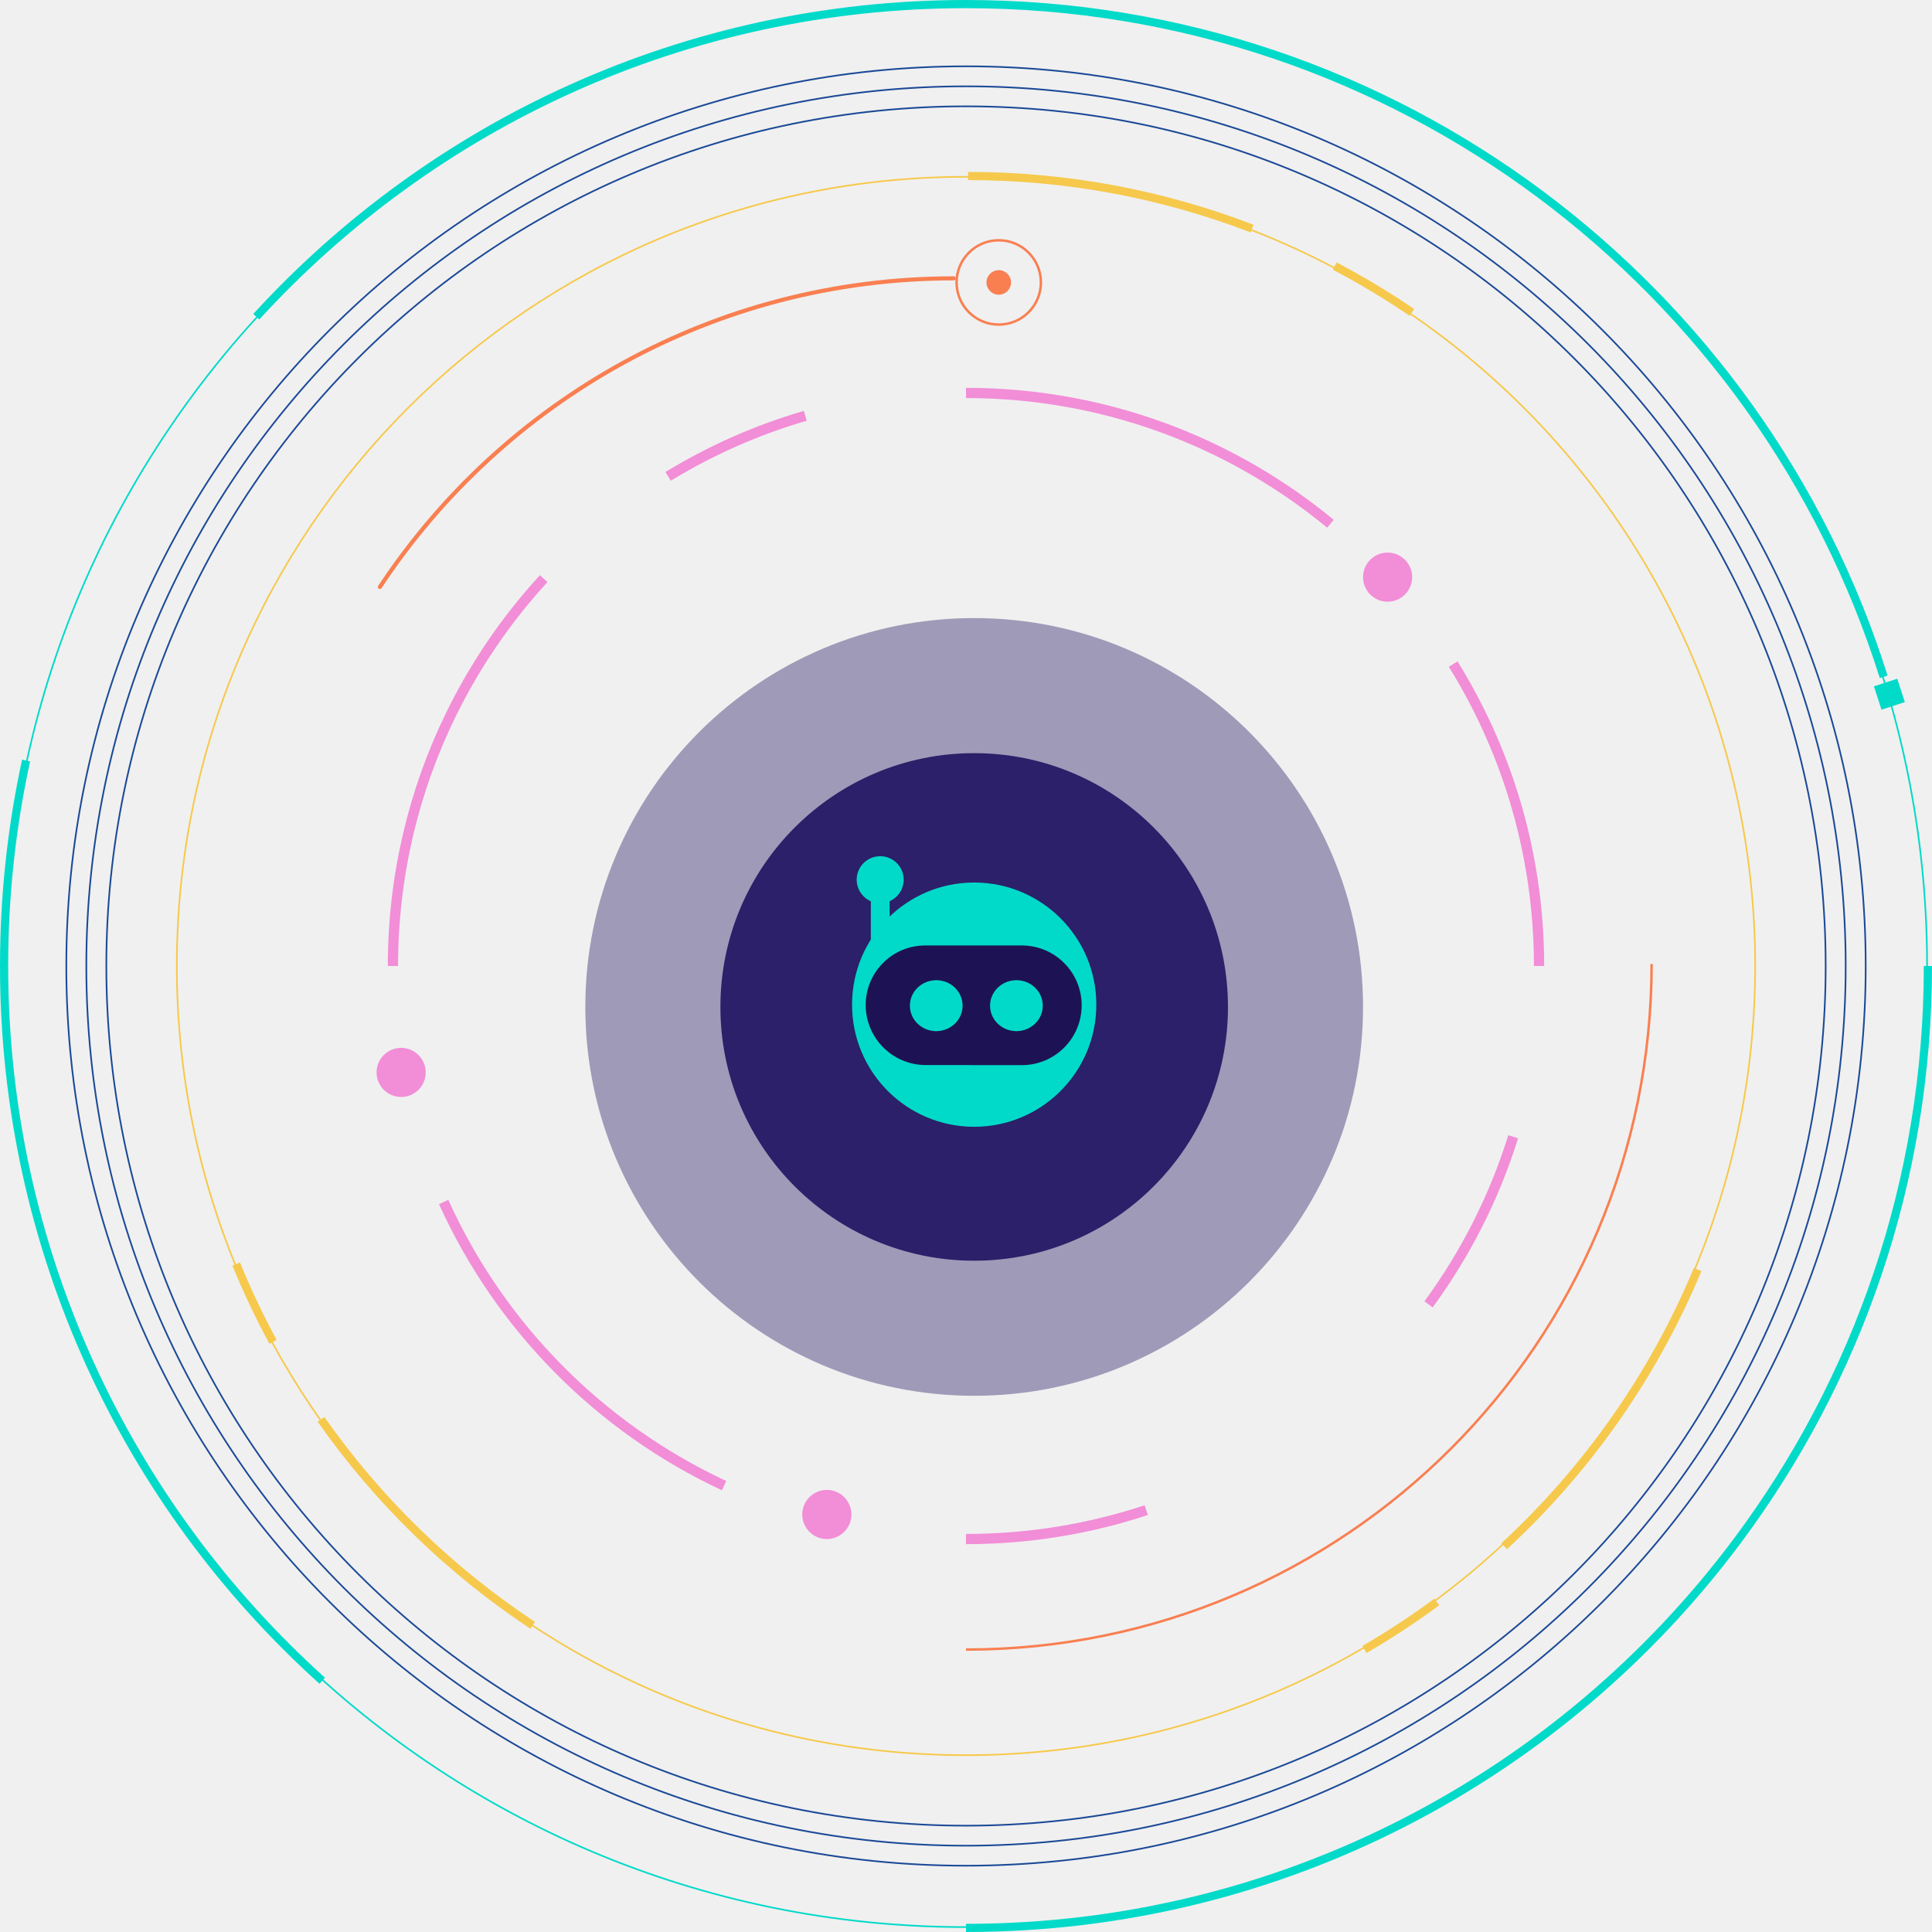
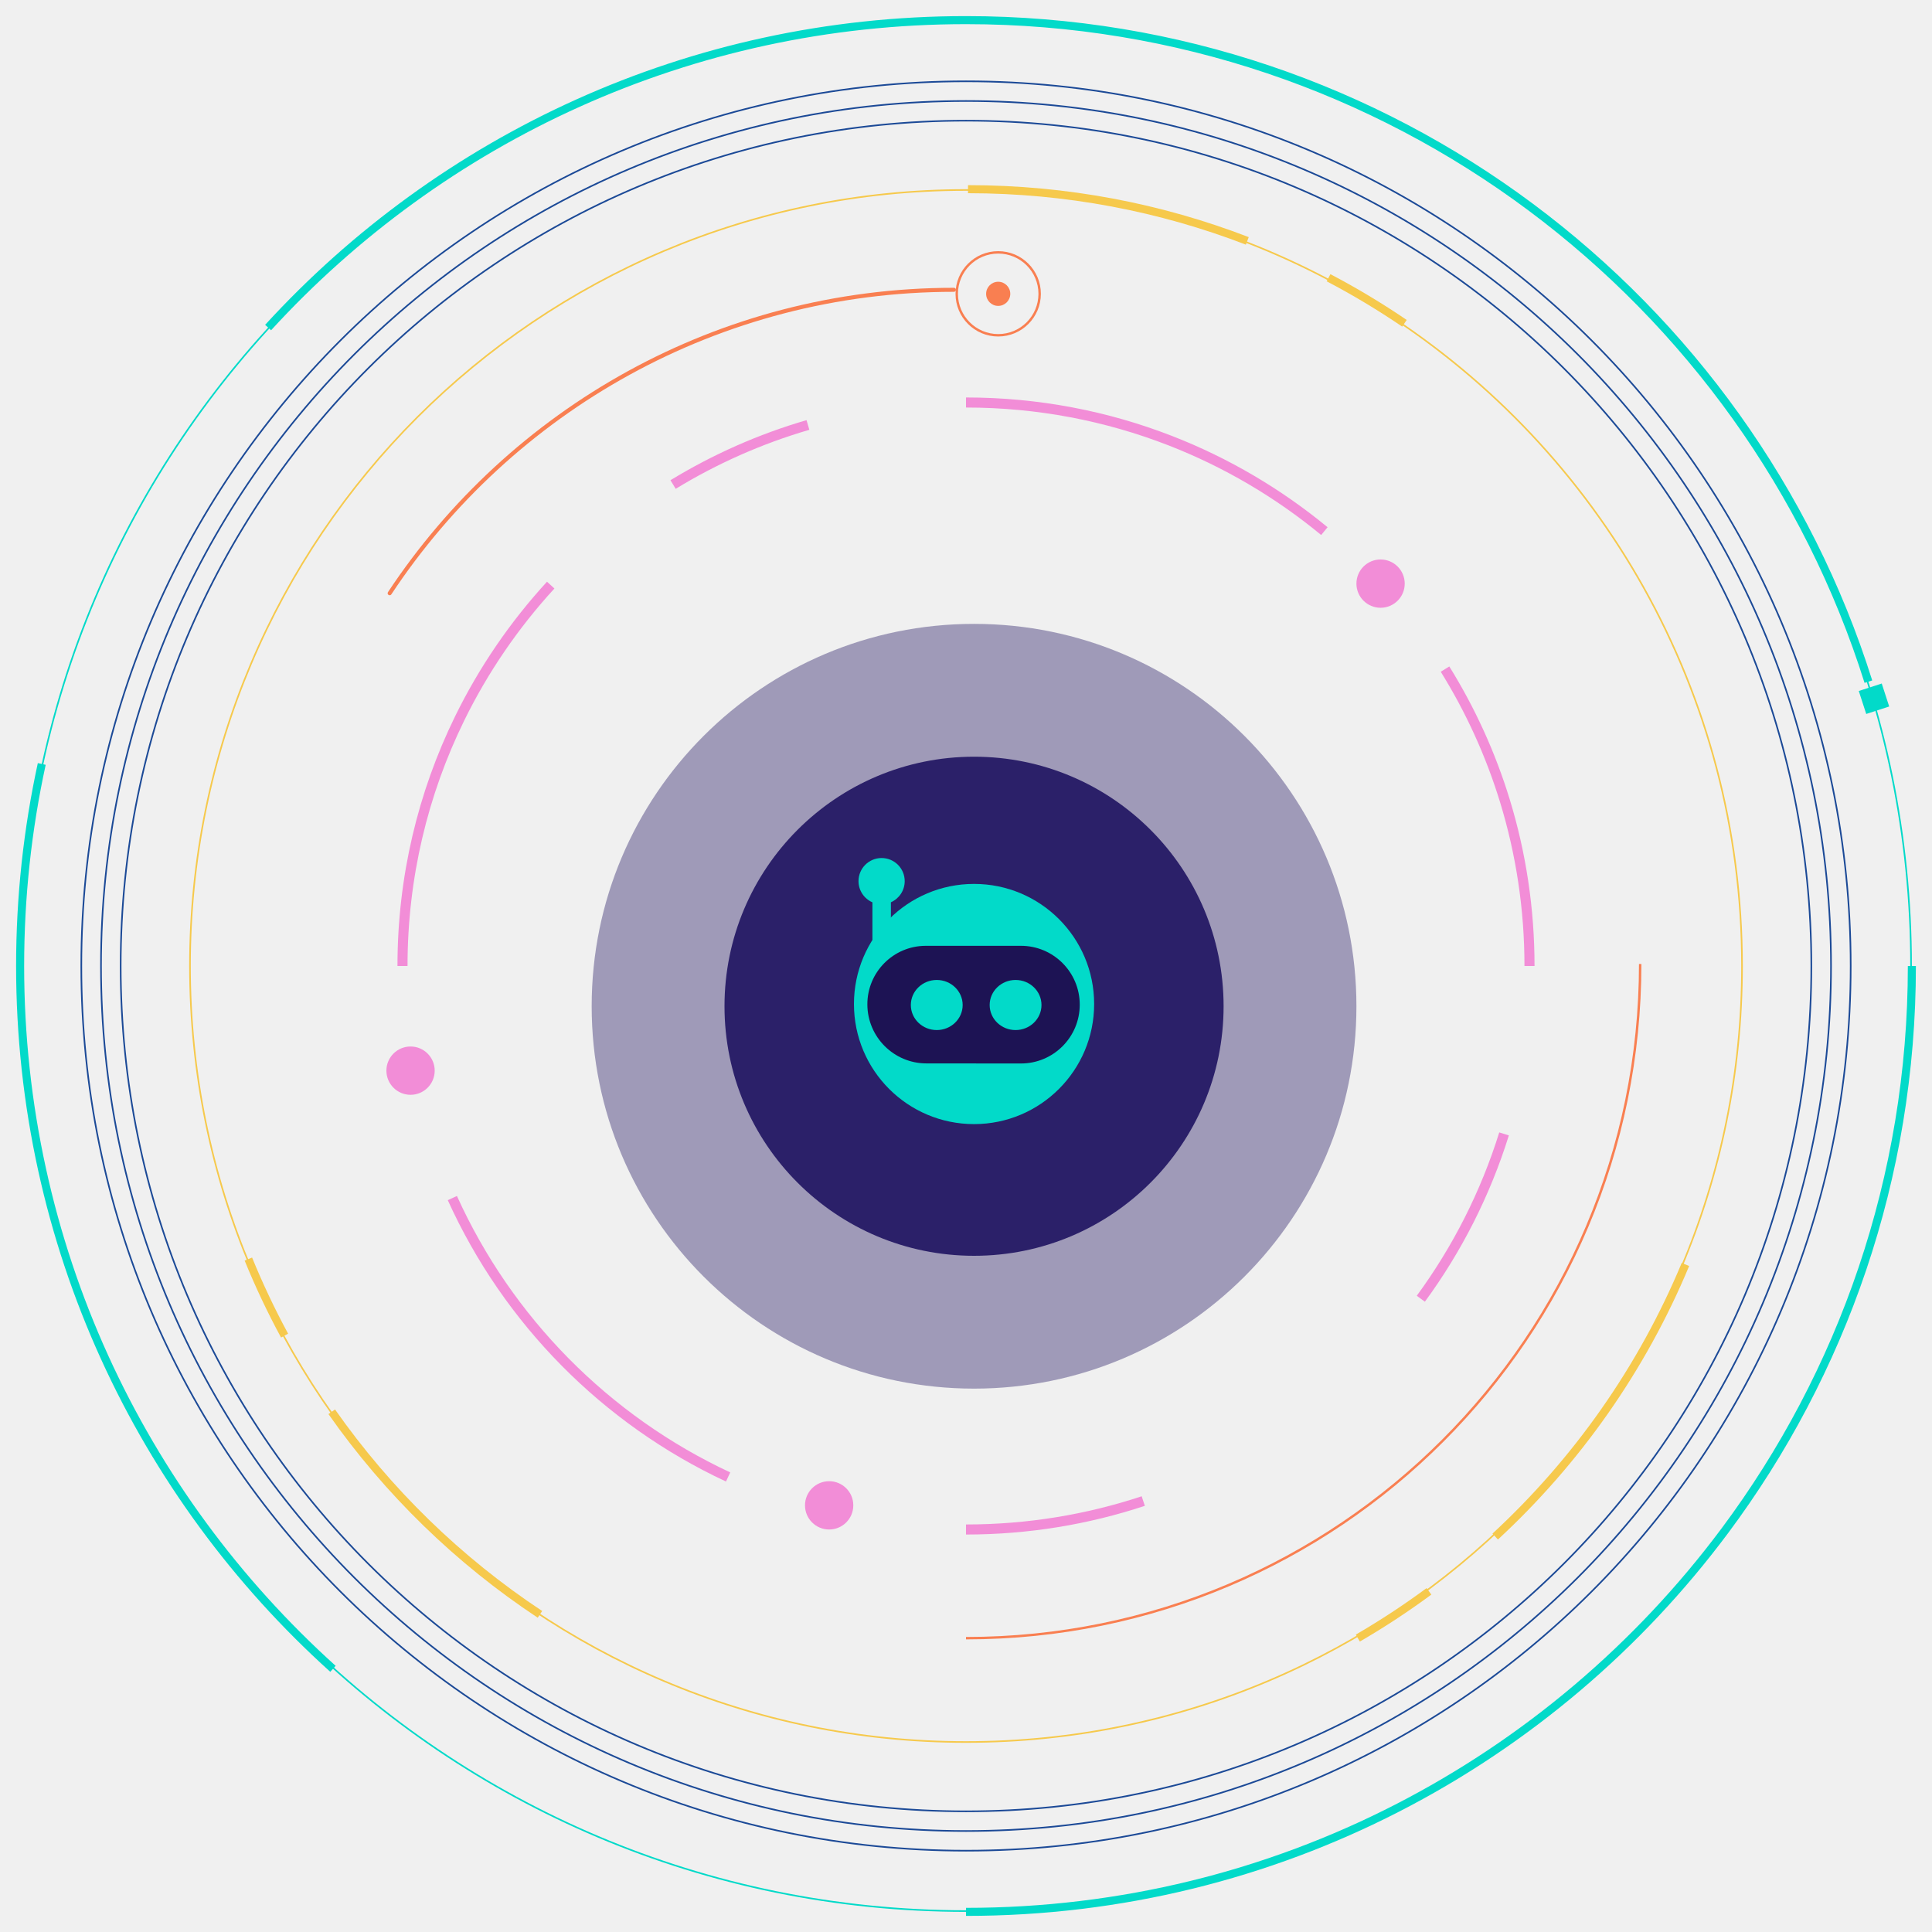
- <svg xmlns="http://www.w3.org/2000/svg" xmlns:xlink="http://www.w3.org/1999/xlink" width="472px" height="472px" viewBox="0 0 472 472" version="1.1">
+ <svg xmlns="http://www.w3.org/2000/svg" xmlns:xlink="http://www.w3.org/1999/xlink" width="480px" height="480px" viewBox="0 0 480 480" version="1.1">
  <defs>
    <circle id="path-1" cx="62" cy="62" r="62" />
  </defs>
  <g id="Home" stroke="none" stroke-width="1" fill="none" fill-rule="evenodd">
-     <g id="Home-Desktop" transform="translate(-724, -239)">
-       <g id="hero-image" transform="translate(725, 240)">
-         <g id="Combined-Shape" transform="translate(142, 150)">
-           <circle id="bg-1" fill="#2B2069" opacity="0.411" cx="95" cy="95" r="95" />
-           <g id="Group-18" transform="translate(33, 33)">
+     <g id="Home-Desktop" transform="translate(-720, -235)">
+       <g id="hero-image" transform="translate(720, 235)">
+         <g id="Combined-Shape">
+           <rect id="bounding-box" x="0" y="0" width="480" height="480" rx="240" />
+           <circle id="bg-1" fill="#2B2069" opacity="0.411" cx="242" cy="250" r="95" />
+           <g id="Group-18" transform="translate(180, 188)">
            <mask id="mask-2" fill="white">
              <use xlink:href="#path-1" />
            </mask>
            <use id="bg-2" fill="#2B2069" xlink:href="#path-1" />
            <g mask="url(#mask-2)" id="bot">
              <g transform="translate(32, 25)">
                <circle id="Oval" fill="#02DAC9" cx="30" cy="36.444" r="29.837" />
                <g id="space-logo-copy-6" transform="translate(3.176378, 21.83303)" fill="#1D1354">
                  <path d="M38.46,0.149 C46.537,0.149 53.084,6.697 53.084,14.774 C53.084,22.844 46.542,29.387 38.471,29.387 L38.46,29.387 L38.46,29.387 L14.997,29.369 C6.917,29.363 0.359,22.834 0.317,14.754 C0.276,6.729 6.748,0.191 14.772,0.15 L38.46,0.149 Z M17.556,8.636 C14,8.636 11.117,11.422 11.117,14.86 C11.117,18.297 14,21.083 17.556,21.083 C21.112,21.083 23.995,18.297 23.995,14.86 C23.995,11.422 21.112,8.636 17.556,8.636 Z M37.14,8.636 C33.584,8.636 30.702,11.422 30.702,14.86 C30.702,18.297 33.584,21.083 37.14,21.083 C40.696,21.083 43.579,18.297 43.579,14.86 C43.579,11.422 40.696,8.636 37.14,8.636 Z" id="Combined-Shape-Copy-6" />
                </g>
                <path d="M7.033,0.175 C10.202,0.175 12.771,2.744 12.771,5.913 C12.771,8.261 11.36,10.28 9.341,11.168 L9.341,24.152 L4.751,24.152 L4.751,11.179 C2.717,10.296 1.295,8.271 1.295,5.913 C1.295,2.744 3.864,0.175 7.033,0.175 Z" id="Combined-Shape-Copy-13" fill="#02DAC9" />
              </g>
            </g>
          </g>
        </g>
-         <circle id="green-2" stroke="#02DAC9" stroke-width="0.4" cx="235" cy="235" r="234.8" />
-         <g id="Group-9">
-           <path d="M5.373,184.805 C1.854,200.978 0,217.773 0,235 C0,304.305 30.001,366.602 77.724,409.615 M235,470 C312.172,470 380.656,432.801 423.499,375.356 C452.709,336.191 470,287.615 470,235 M459.196,164.356 C429.207,69.088 340.172,0 235,0 C166.35,0 104.575,29.437 61.609,76.377" id="green-1" stroke="#02DAC9" stroke-width="2" />
-           <circle id="blue-3" stroke="#1C4A97" stroke-width="0.4" cx="235" cy="235" r="219.8" />
-           <circle id="blue-2" stroke="#1C4A97" stroke-width="0.4" cx="235" cy="235" r="214.911" />
-           <circle id="blue-1" stroke="#1C4A97" stroke-width="0.4" cx="235" cy="235" r="210.022" />
-           <path d="M235,42.2 C258.757,42.2 281.511,46.497 302.526,54.356 C309.331,56.901 315.953,59.819 322.368,63.086 C328.099,66.004 333.665,69.2 339.047,72.657 C392.432,106.943 427.8,166.841 427.8,235 C427.8,288.24 406.22,336.44 371.33,371.33 C336.44,406.22 288.24,427.8 235,427.8 C181.76,427.8 133.56,406.22 98.67,371.33 C63.78,336.44 42.2,288.24 42.2,235 C42.2,181.76 63.78,133.56 98.67,98.67 C133.56,63.78 181.76,42.2 235,42.2 L235,42.2 Z" id="yellow-1" stroke="#F6C94C" stroke-width="0.4" />
-           <path d="M235,402 C327.508,402 402.5,327.008 402.5,234.5" id="orange-1" stroke="#F97F51" stroke-width="0.6" />
-           <path d="M232,67 C173.441,67 121.88,96.96 91.81,142.389" id="orange-2" stroke="#F97F51" stroke-linecap="round" />
-           <path d="M56.707,307.813 C59.367,314.337 62.373,320.683 65.703,326.828 M77.42,345.752 C91.347,365.594 108.914,382.694 129.152,396.082 M332.348,401.978 C338.46,398.425 344.36,394.547 350.022,390.366 M366.48,376.752 C386.737,358.025 402.972,335.01 413.742,309.15 M343.932,75.317 C337.884,71.202 331.589,67.421 325.076,64.002 M304.886,54.848 C283.354,46.549 259.958,42 235.5,42" id="yellow-2" stroke="#F6C94C" stroke-width="2" />
-         </g>
-         <rect id="green-3" fill="#02DAC9" transform="translate(460.5864, 168.6004) rotate(-288) translate(-460.5864, -168.6004) " x="457.586" y="165.6" width="6" height="6" />
-         <circle id="orange-3" stroke="#F97F51" stroke-width="0.6" cx="243" cy="68" r="10.3" />
-         <circle id="orange-4" fill="#F97F51" cx="243" cy="68" r="3" />
-         <path d="M131.824,140.369 C122.769,150.237 115.111,161.408 109.163,173.568 C100.092,192.115 95,212.963 95,235 M107.387,292.658 C114.275,307.879 123.806,321.649 135.395,333.381 C147.021,345.151 160.719,354.871 175.896,361.949 M235,375 C250.385,375 265.191,372.518 279.038,367.933 M348,317.666 C356.999,305.385 364.045,291.583 368.679,276.717 M375,235 C375,220.753 372.872,207.003 368.916,194.051 C365.356,182.394 360.316,171.383 354.014,161.237 M324.036,126.955 C312.634,117.549 299.718,109.912 285.708,104.466 C269.985,98.353 252.884,95 235,95 M195.73,100.582 C183.83,104.053 172.586,109.061 162.226,115.377" id="pink-1" stroke="#F28DD7" stroke-width="2.5" />
-         <circle id="pink-2" fill="#F28DD7" cx="338" cy="140" r="6" />
-         <circle id="pink-3" fill="#F28DD7" cx="201" cy="369" r="6" />
-         <circle id="pink-4" fill="#F28DD7" cx="97" cy="261" r="6" />
+         <circle id="green-2" stroke="#02DAC9" stroke-width="0.4" cx="240" cy="240" r="234.8" />
+         <path d="M10.373,189.805 C6.854,205.978 5,222.773 5,240 C5,309.305 35.001,371.602 82.724,414.615 M240,475 C317.172,475 385.656,437.801 428.499,380.356 C457.709,341.191 475,292.615 475,240 M464.196,169.356 C434.207,74.088 345.172,5 240,5 C171.35,5 109.575,34.437 66.609,81.377" id="green-1" stroke="#02DAC9" stroke-width="2" />
+         <circle id="blue-3" stroke="#1C4A97" stroke-width="0.4" cx="240" cy="240" r="219.8" />
+         <circle id="blue-2" stroke="#1C4A97" stroke-width="0.4" cx="240" cy="240" r="214.911" />
+         <circle id="blue-1" stroke="#1C4A97" stroke-width="0.4" cx="240" cy="240" r="210.022" />
+         <path d="M240,47.2 C263.757,47.2 286.511,51.497 307.526,59.356 C314.331,61.901 320.953,64.819 327.368,68.086 C333.099,71.004 338.665,74.2 344.047,77.657 C397.432,111.943 432.8,171.841 432.8,240 C432.8,293.24 411.22,341.44 376.33,376.33 C341.44,411.22 293.24,432.8 240,432.8 C186.76,432.8 138.56,411.22 103.67,376.33 C68.78,341.44 47.2,293.24 47.2,240 C47.2,186.76 68.78,138.56 103.67,103.67 C138.56,68.78 186.76,47.2 240,47.2 Z" id="yellow-1" stroke="#F6C94C" stroke-width="0.4" />
+         <path d="M240,407 C332.508,407 407.5,332.008 407.5,239.5" id="orange-1" stroke="#F97F51" stroke-width="0.6" />
+         <path d="M237,72 C178.441,72 126.88,101.96 96.81,147.389" id="orange-2" stroke="#F97F51" stroke-linecap="round" />
+         <path d="M61.707,312.813 C64.367,319.337 67.373,325.683 70.703,331.828 M82.42,350.752 C96.347,370.594 113.914,387.694 134.152,401.082 M337.348,406.978 C343.46,403.425 349.36,399.547 355.022,395.366 M371.48,381.752 C391.737,363.025 407.972,340.01 418.742,314.15 M348.932,80.317 C342.884,76.202 336.589,72.421 330.076,69.002 M309.886,59.848 C288.354,51.549 264.958,47 240.5,47" id="yellow-2" stroke="#F6C94C" stroke-width="2" />
+         <rect id="green-3" fill="#02DAC9" transform="translate(465.5864, 173.6004) rotate(-288) translate(-465.5864, -173.6004) " x="462.586" y="170.6" width="6" height="6" />
+         <circle id="orange-3" stroke="#F97F51" stroke-width="0.6" cx="248" cy="73" r="10.3" />
+         <circle id="orange-4" fill="#F97F51" cx="248" cy="73" r="3" />
+         <path d="M136.824,145.369 C127.769,155.237 120.111,166.408 114.163,178.568 C105.092,197.115 100,217.963 100,240 M112.387,297.658 C119.275,312.879 128.806,326.649 140.395,338.381 C152.021,350.151 165.719,359.871 180.896,366.949 M240,380 C255.385,380 270.191,377.518 284.038,372.933 M353,322.666 C361.999,310.385 369.045,296.583 373.679,281.717 M380,240 C380,225.753 377.872,212.003 373.916,199.051 C370.356,187.394 365.316,176.383 359.014,166.237 M329.036,131.955 C317.634,122.549 304.718,114.912 290.708,109.466 C274.985,103.353 257.884,100 240,100 M200.73,105.582 C188.83,109.053 177.586,114.061 167.226,120.377" id="pink-1" stroke="#F28DD7" stroke-width="2.5" />
+         <circle id="pink-2" fill="#F28DD7" cx="343" cy="145" r="6" />
+         <circle id="pink-3" fill="#F28DD7" cx="206" cy="374" r="6" />
+         <circle id="pink-4" fill="#F28DD7" cx="102" cy="266" r="6" />
      </g>
    </g>
  </g>
</svg>
